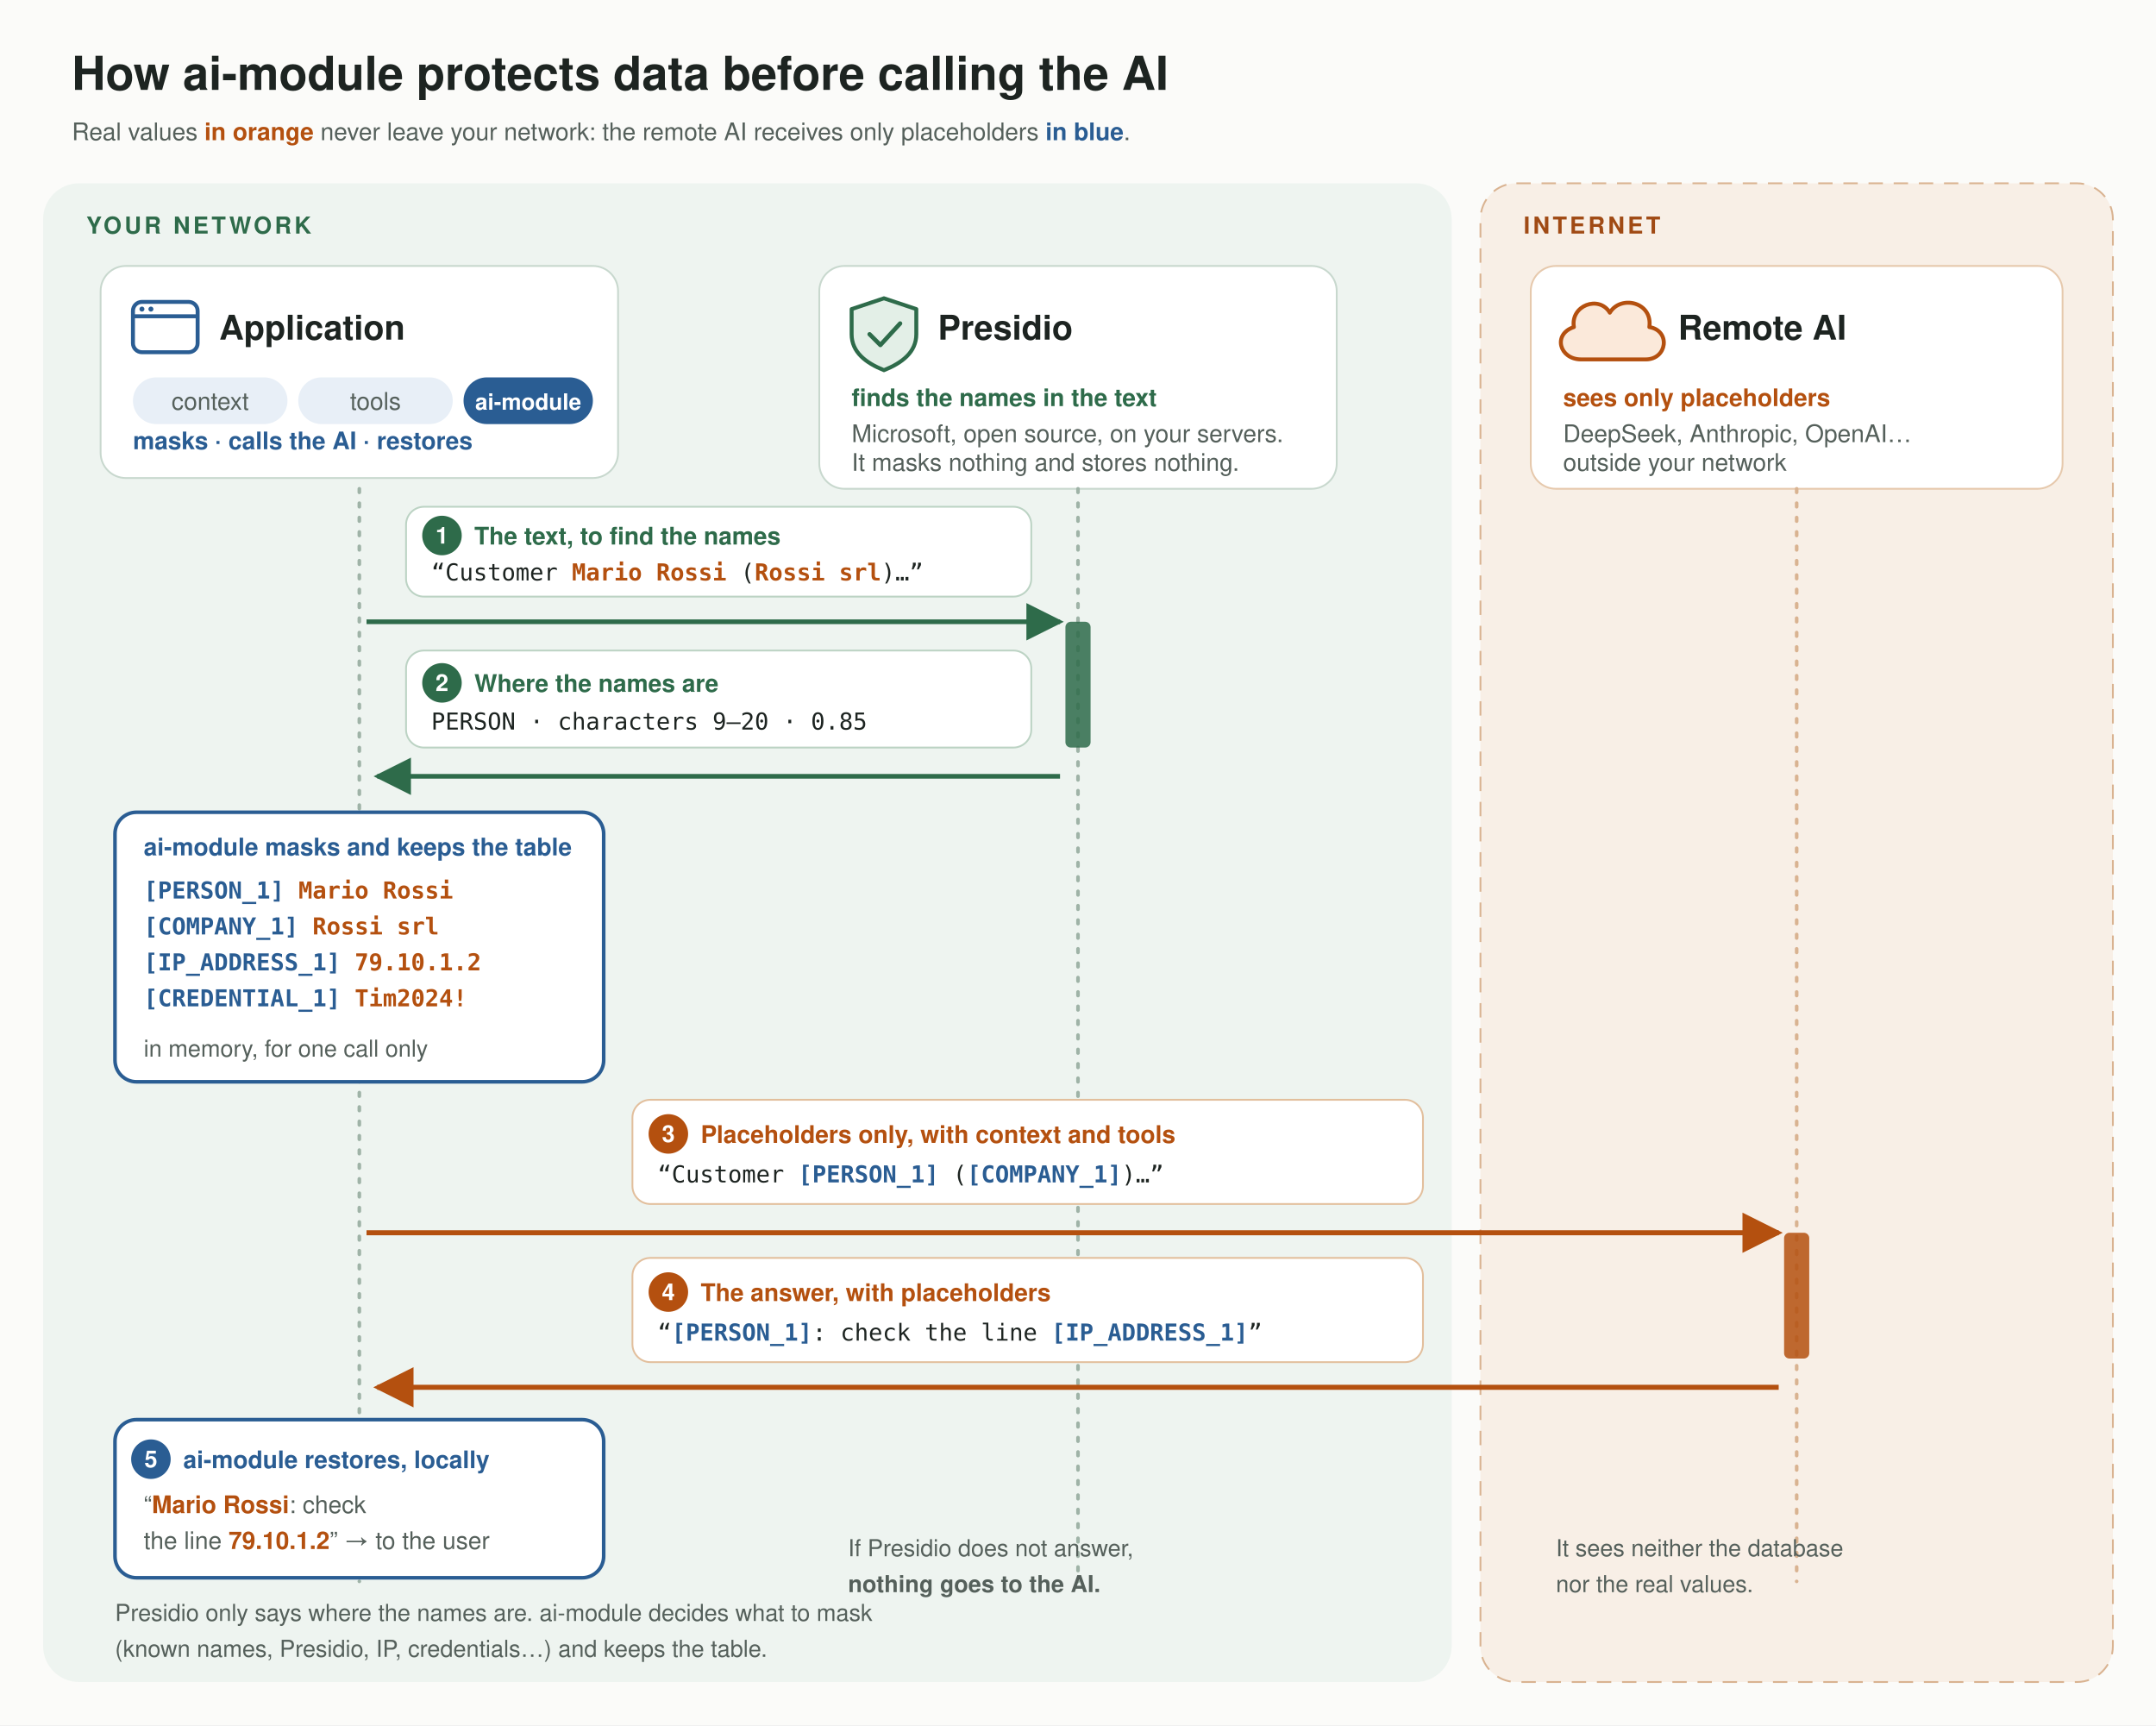
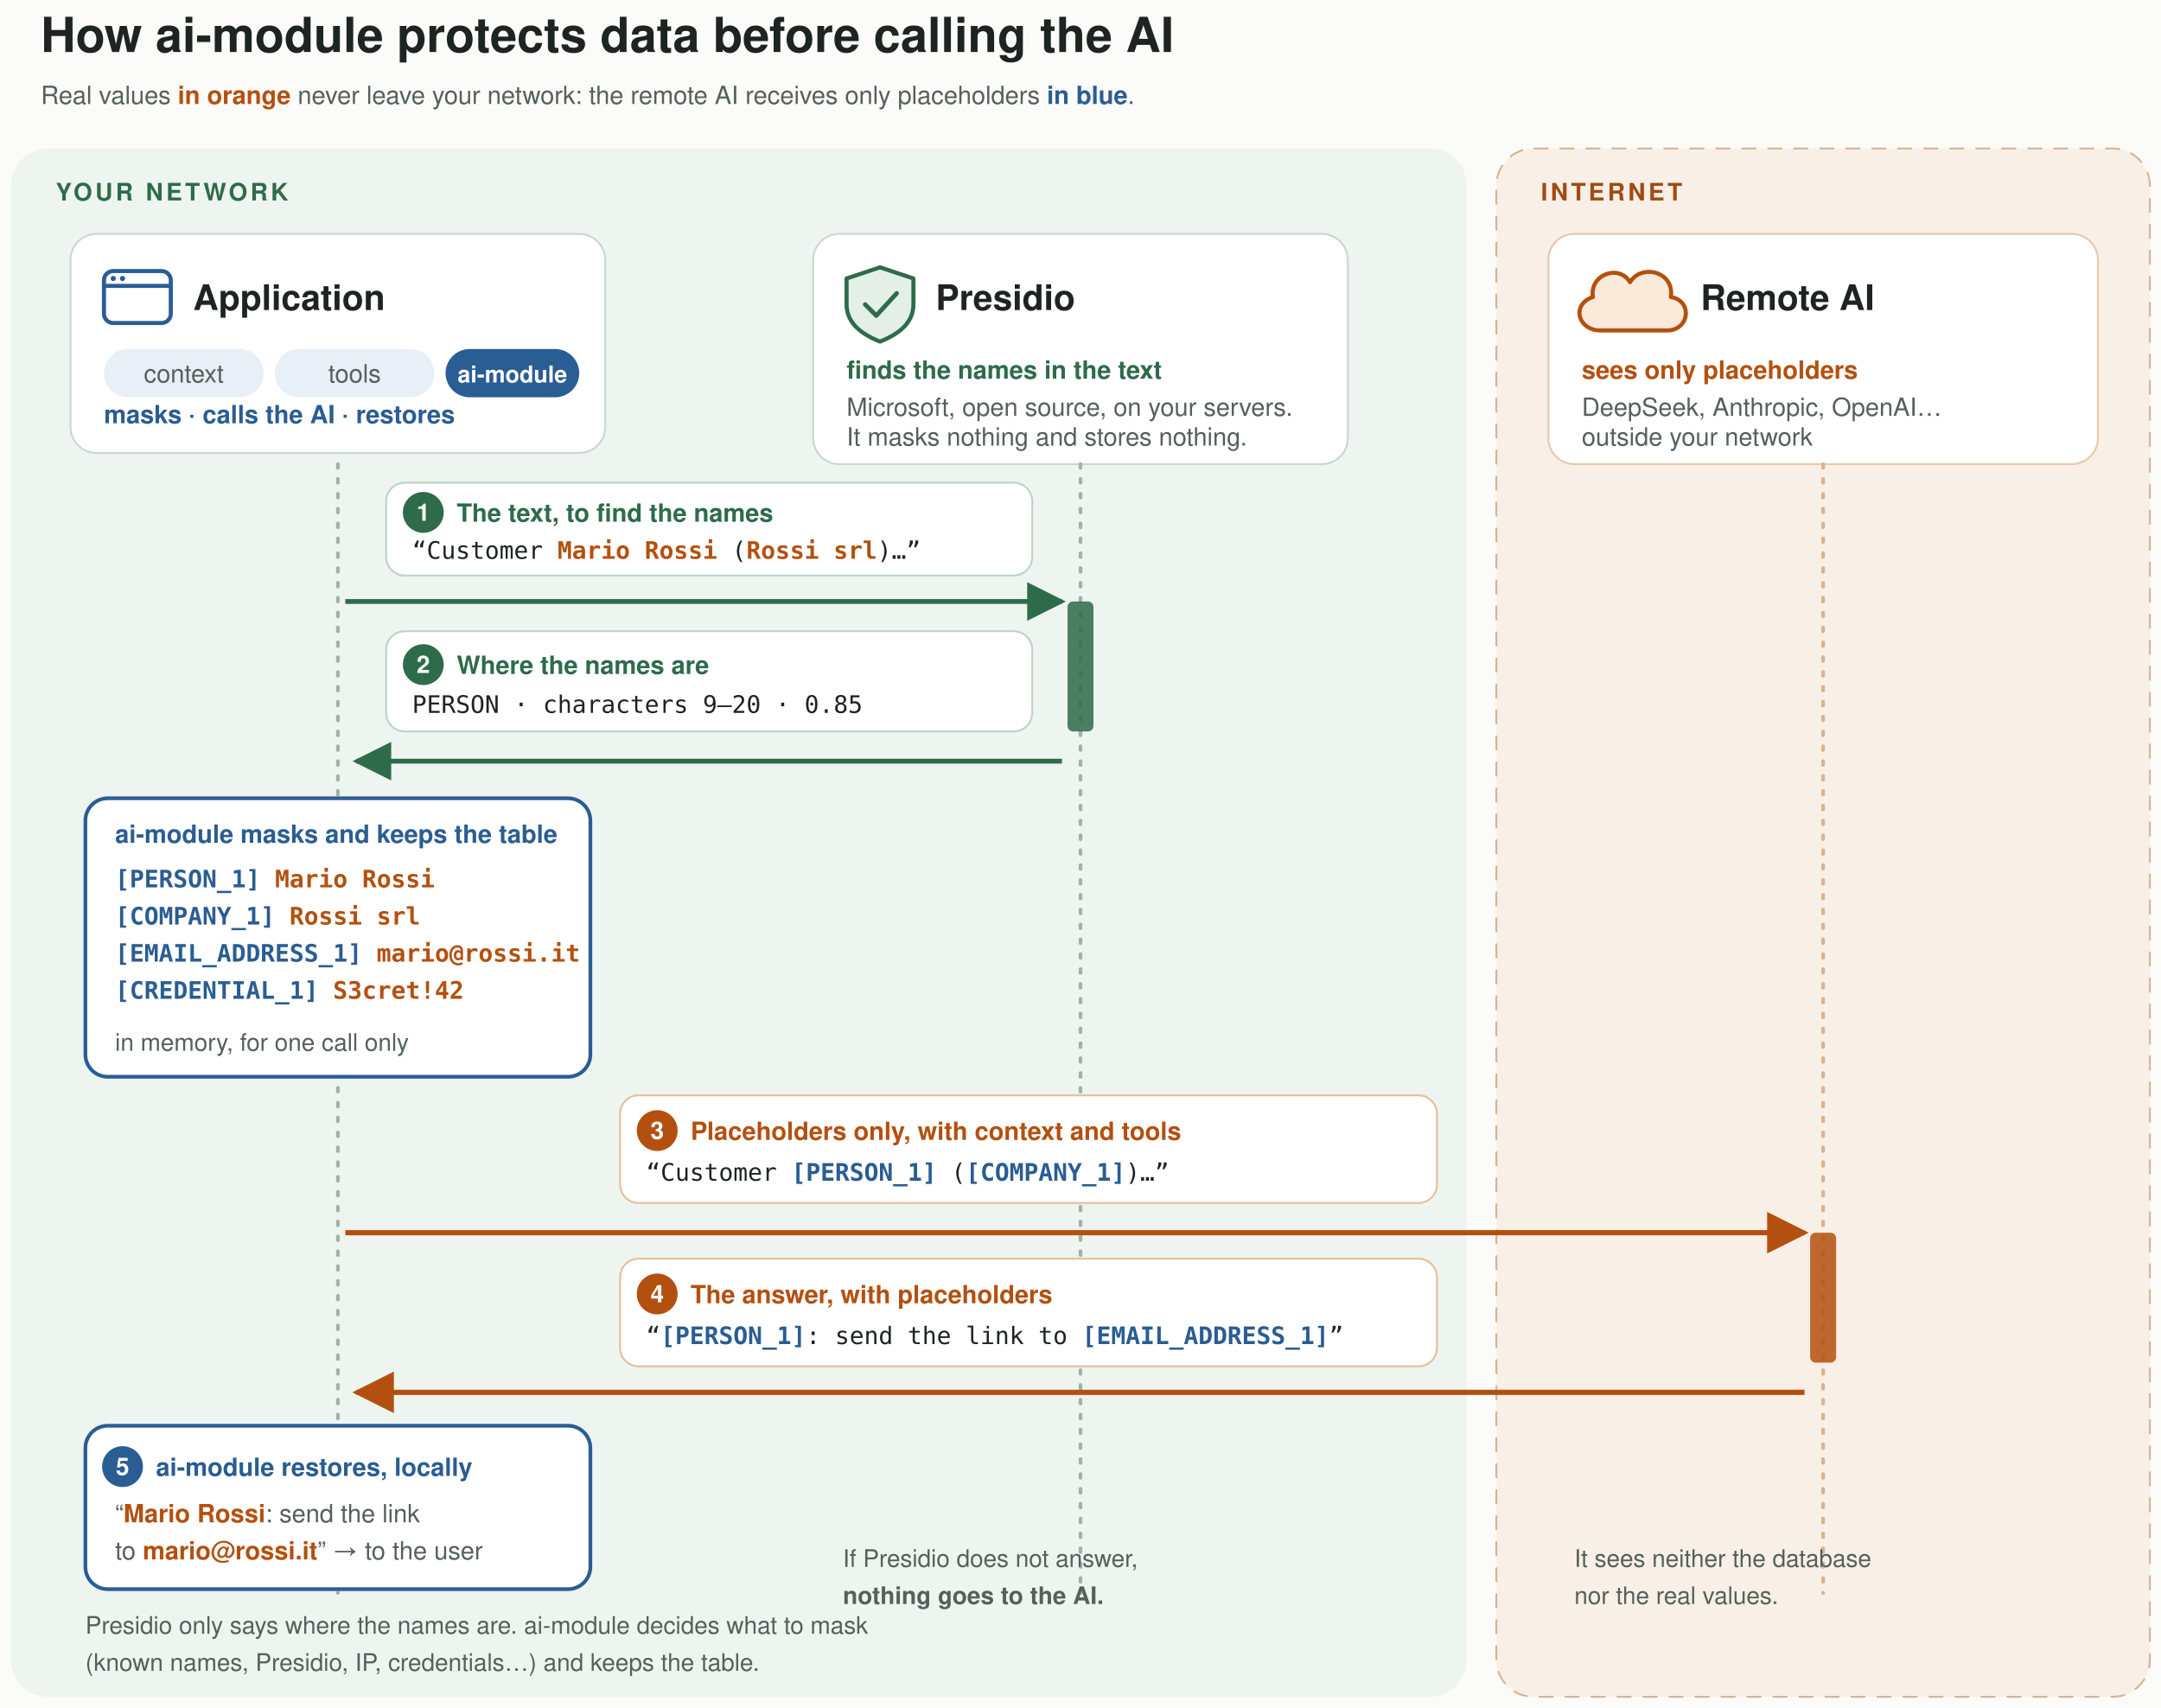
- <svg xmlns="http://www.w3.org/2000/svg" viewBox="0 0 1200 960" width="1200" height="960" font-family="-apple-system, 'Segoe UI', Helvetica, Arial, sans-serif">
+ <svg xmlns="http://www.w3.org/2000/svg" viewBox="18 22 1164 920" width="1164" height="920" font-family="-apple-system, 'Segoe UI', Helvetica, Arial, sans-serif">
  <defs>
    <marker id="dp-g" viewBox="0 0 10 10" refX="9" refY="5" markerWidth="8" markerHeight="8" orient="auto-start-reverse">
      <path d="M0,0 L10,5 L0,10 z" fill="#2e6b4a" />
    </marker>
    <marker id="dp-o" viewBox="0 0 10 10" refX="9" refY="5" markerWidth="8" markerHeight="8" orient="auto-start-reverse">
      <path d="M0,0 L10,5 L0,10 z" fill="#b4500f" />
    </marker>
    <style>
      .dp-h { font-size: 19px; font-weight: 800; fill: #1d2421; }
      .dp-d { font-size: 13.5px; fill: #55605b; }
      .dp-lab { font-size: 13.5px; font-weight: 800; }
      .dp-m { font-family: 'SFMono-Regular', Menlo, Consolas, monospace; font-size: 13px; fill: #1d2421; }
      .dp-real { fill: #b4500f; font-weight: 700; }
      .dp-ph { fill: #2a5d93; font-weight: 700; }
      .dp-zone { font-size: 13px; font-weight: 800; letter-spacing: 1.6px; }
      .dp-num { font-size: 13px; font-weight: 800; fill: #fff; }
      .dp-note { font-size: 13px; fill: #55605b; }
    </style>
  </defs>
  <rect width="1200" height="960" fill="#fbfbf9" />
  <text x="40" y="50" font-size="26" font-weight="800" fill="#1d2421">How ai-module protects data before calling the AI</text>
  <text x="40" y="78" class="dp-d" font-size="15">Real values <tspan class="dp-real">in orange</tspan> never leave your network: the remote AI receives only placeholders <tspan class="dp-ph">in blue</tspan>.</text>
  <rect x="24" y="102" width="784" height="834" rx="20" fill="#eef4f0" />
  <text x="48" y="130" class="dp-zone" fill="#2e6b4a">YOUR NETWORK</text>
  <rect x="824" y="102" width="352" height="834" rx="20" fill="#f8efe6" stroke="#d9b391" stroke-dasharray="8 6" />
  <text x="848" y="130" class="dp-zone" fill="#a04a14">INTERNET</text>
  <rect x="56" y="148" width="288" height="118" rx="14" fill="#ffffff" stroke="#c8d8ce" />
  <rect x="74" y="168" width="36" height="28" rx="5" fill="none" stroke="#2a5d93" stroke-width="2.2" />
  <line x1="74" y1="176" x2="110" y2="176" stroke="#2a5d93" stroke-width="2.2" />
  <circle cx="79" cy="172" r="1.4" fill="#2a5d93" />
  <circle cx="84" cy="172" r="1.4" fill="#2a5d93" />
  <text x="122" y="189" class="dp-h">Application</text>
  <text x="74" y="250" class="dp-lab" fill="#2a5d93">masks · calls the AI · restores</text>
  <rect x="74" y="210" width="86" height="26" rx="13" fill="#e8eff7" />
  <text x="117" y="228" class="dp-d" font-size="12.5" text-anchor="middle">context</text>
  <rect x="166" y="210" width="86" height="26" rx="13" fill="#e8eff7" />
  <text x="209" y="228" class="dp-d" font-size="12.5" text-anchor="middle">tools</text>
  <rect x="258" y="210" width="72" height="26" rx="13" fill="#2a5d93" />
  <text x="294" y="228" font-size="12.5" font-weight="700" fill="#fff" text-anchor="middle">ai-module</text>
  <rect x="456" y="148" width="288" height="124" rx="14" fill="#ffffff" stroke="#c8d8ce" />
  <path d="M492,166 L510,172 L510,186 C510,196 502,202 492,206 C482,202 474,196 474,186 L474,172 Z" fill="#e3efe7" stroke="#2e6b4a" stroke-width="2.2" stroke-linejoin="round" />
  <path d="M484,186 L490,192 L501,180" fill="none" stroke="#2e6b4a" stroke-width="2.4" stroke-linecap="round" stroke-linejoin="round" />
  <text x="522" y="189" class="dp-h">Presidio</text>
  <text x="474" y="226" class="dp-lab" fill="#2e6b4a">finds the names in the text</text>
  <text x="474" y="246" class="dp-d">Microsoft, open source, on your servers.</text>
  <text x="474" y="262" class="dp-d" font-size="12.5">It masks nothing and stores nothing.</text>
  <rect x="852" y="148" width="296" height="124" rx="14" fill="#ffffff" stroke="#e6c9ad" />
  <path d="M880,200 C868,200 864,186 876,182 C874,170 890,164 896,174 C902,164 920,168 918,182 C930,184 928,200 916,200 Z" fill="#fbe9da" stroke="#b4500f" stroke-width="2.2" stroke-linejoin="round" />
  <text x="934" y="189" class="dp-h">Remote AI</text>
  <text x="870" y="226" class="dp-lab" fill="#b4500f">sees only placeholders</text>
  <text x="870" y="246" class="dp-d">DeepSeek, Anthropic, OpenAI…</text>
  <text x="870" y="262" class="dp-d" font-size="12.5">outside your network</text>
  <line x1="200" y1="272" x2="200" y2="880" stroke="#9fb3a7" stroke-width="2" stroke-dasharray="2 6" stroke-linecap="round" />
  <line x1="600" y1="272" x2="600" y2="880" stroke="#9fb3a7" stroke-width="2" stroke-dasharray="2 6" stroke-linecap="round" />
  <line x1="1000" y1="272" x2="1000" y2="880" stroke="#d9b391" stroke-width="2" stroke-dasharray="2 6" stroke-linecap="round" />
  <rect x="226" y="282" width="348" height="50" rx="10" fill="#ffffff" stroke="#bcd3c4" />
  <circle cx="246" cy="298" r="11" fill="#2e6b4a" />
  <text x="246" y="302.5" class="dp-num" text-anchor="middle">1</text>
  <text x="264" y="303" class="dp-lab" fill="#2e6b4a">The text, to find the names</text>
  <text x="240" y="323" class="dp-m">“Customer <tspan class="dp-real">Mario Rossi</tspan> (<tspan class="dp-real">Rossi srl</tspan>)…”</text>
  <line x1="204" y1="346" x2="590" y2="346" stroke="#2e6b4a" stroke-width="2.6" marker-end="url(#dp-g)" />
  <rect x="593" y="346" width="14" height="70" rx="3" fill="#2e6b4a" opacity=".85" />
  <rect x="226" y="362" width="348" height="54" rx="10" fill="#ffffff" stroke="#bcd3c4" />
  <circle cx="246" cy="380" r="11" fill="#2e6b4a" />
  <text x="246" y="384.5" class="dp-num" text-anchor="middle">2</text>
  <text x="264" y="385" class="dp-lab" fill="#2e6b4a">Where the names are</text>
  <text x="240" y="406" class="dp-m">PERSON · characters 9–20 · 0.85</text>
  <line x1="590" y1="432" x2="210" y2="432" stroke="#2e6b4a" stroke-width="2.6" marker-end="url(#dp-g)" />
  <rect x="64" y="452" width="272" height="150" rx="12" fill="#ffffff" stroke="#2a5d93" stroke-width="2" />
  <text x="80" y="476" class="dp-lab" fill="#2a5d93">ai-module masks and keeps the table</text>
  <text x="80" y="500" class="dp-m">
    <tspan class="dp-ph">[PERSON_1]</tspan>
    <tspan class="dp-real">Mario Rossi</tspan>
  </text>
  <text x="80" y="520" class="dp-m">
    <tspan class="dp-ph">[COMPANY_1]</tspan>
    <tspan class="dp-real">Rossi srl</tspan>
  </text>
  <text x="80" y="540" class="dp-m">
-     <tspan class="dp-ph">[IP_ADDRESS_1]</tspan>
-     <tspan class="dp-real">79.10.1.2</tspan>
+     <tspan class="dp-ph">[EMAIL_ADDRESS_1]</tspan>
+     <tspan class="dp-real">mario@rossi.it</tspan>
  </text>
  <text x="80" y="560" class="dp-m">
    <tspan class="dp-ph">[CREDENTIAL_1]</tspan>
-     <tspan class="dp-real">Tim2024!</tspan>
+     <tspan class="dp-real">S3cret!42</tspan>
  </text>
  <text x="80" y="588" class="dp-note" font-size="12">in memory, for one call only</text>
  <rect x="352" y="612" width="440" height="58" rx="10" fill="#ffffff" stroke="#e2bf9d" />
  <circle cx="372" cy="631" r="11" fill="#b4500f" />
  <text x="372" y="635.5" class="dp-num" text-anchor="middle">3</text>
  <text x="390" y="636" class="dp-lab" fill="#b4500f">Placeholders only, with context and tools</text>
  <text x="366" y="658" class="dp-m">“Customer <tspan class="dp-ph">[PERSON_1]</tspan> (<tspan class="dp-ph">[COMPANY_1]</tspan>)…”</text>
  <line x1="204" y1="686" x2="990" y2="686" stroke="#b4500f" stroke-width="2.8" marker-end="url(#dp-o)" />
  <rect x="993" y="686" width="14" height="70" rx="3" fill="#b4500f" opacity=".85" />
  <rect x="352" y="700" width="440" height="58" rx="10" fill="#ffffff" stroke="#e2bf9d" />
  <circle cx="372" cy="719" r="11" fill="#b4500f" />
  <text x="372" y="723.5" class="dp-num" text-anchor="middle">4</text>
  <text x="390" y="724" class="dp-lab" fill="#b4500f">The answer, with placeholders</text>
-   <text x="366" y="746" class="dp-m">“<tspan class="dp-ph">[PERSON_1]</tspan>: check the line <tspan class="dp-ph">[IP_ADDRESS_1]</tspan>”</text>
+   <text x="366" y="746" class="dp-m">“<tspan class="dp-ph">[PERSON_1]</tspan>: send the link to <tspan class="dp-ph">[EMAIL_ADDRESS_1]</tspan>”</text>
  <line x1="990" y1="772" x2="210" y2="772" stroke="#b4500f" stroke-width="2.8" marker-end="url(#dp-o)" />
  <rect x="64" y="790" width="272" height="88" rx="12" fill="#ffffff" stroke="#2a5d93" stroke-width="2" />
  <circle cx="84" cy="812" r="11" fill="#2a5d93" />
  <text x="84" y="816.5" class="dp-num" text-anchor="middle">5</text>
  <text x="102" y="817" class="dp-lab" fill="#2a5d93">ai-module restores, locally</text>
-   <text x="80" y="842" class="dp-d" fill="#1d2421">“<tspan class="dp-real">Mario Rossi</tspan>: check</text>
-   <text x="80" y="862" class="dp-d" fill="#1d2421">the line <tspan class="dp-real">79.10.1.2</tspan>” → to the user</text>
+   <text x="80" y="842" class="dp-d" fill="#1d2421">“<tspan class="dp-real">Mario Rossi</tspan>: send the link</text>
+   <text x="80" y="862" class="dp-d" fill="#1d2421">to <tspan class="dp-real">mario@rossi.it</tspan>” → to the user</text>
  <text x="472" y="866" class="dp-note">If Presidio does not answer,</text>
  <text x="472" y="886" class="dp-note" font-weight="700" fill="#9a2f00">nothing goes to the AI.</text>
  <text x="866" y="866" class="dp-note">It sees neither the database</text>
  <text x="866" y="886" class="dp-note">nor the real values.</text>
  <text x="64" y="902" class="dp-note">Presidio only says where the names are. ai-module decides what to mask</text>
  <text x="64" y="922" class="dp-note">(known names, Presidio, IP, credentials…) and keeps the table.</text>
</svg>
